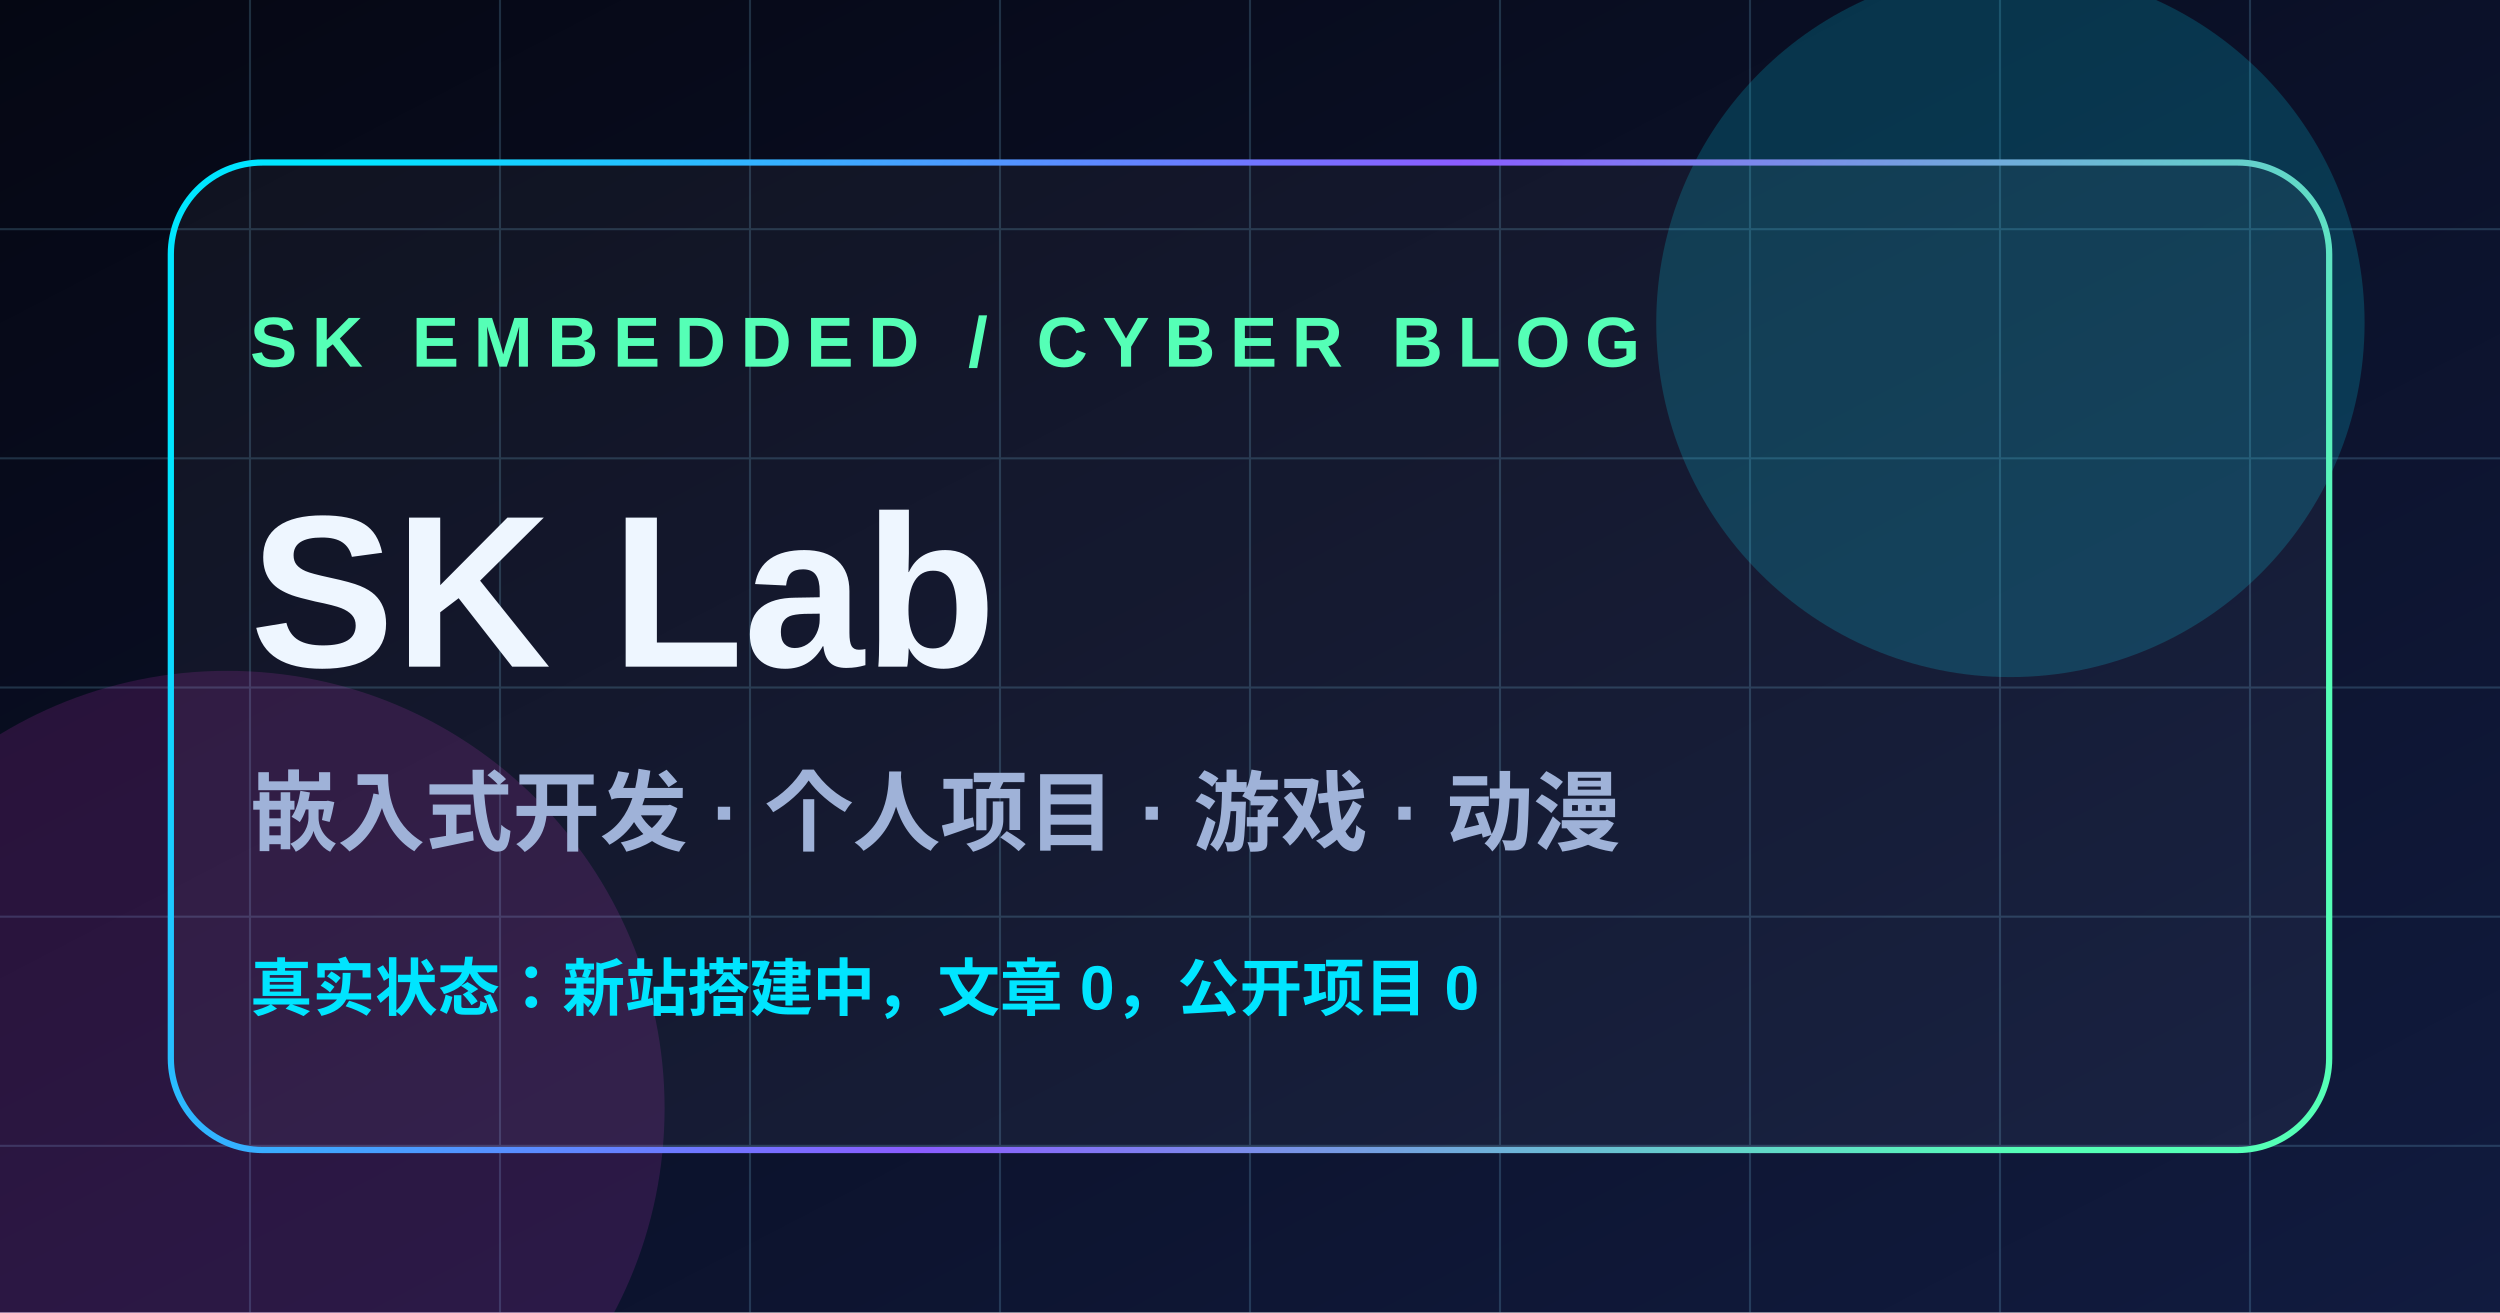
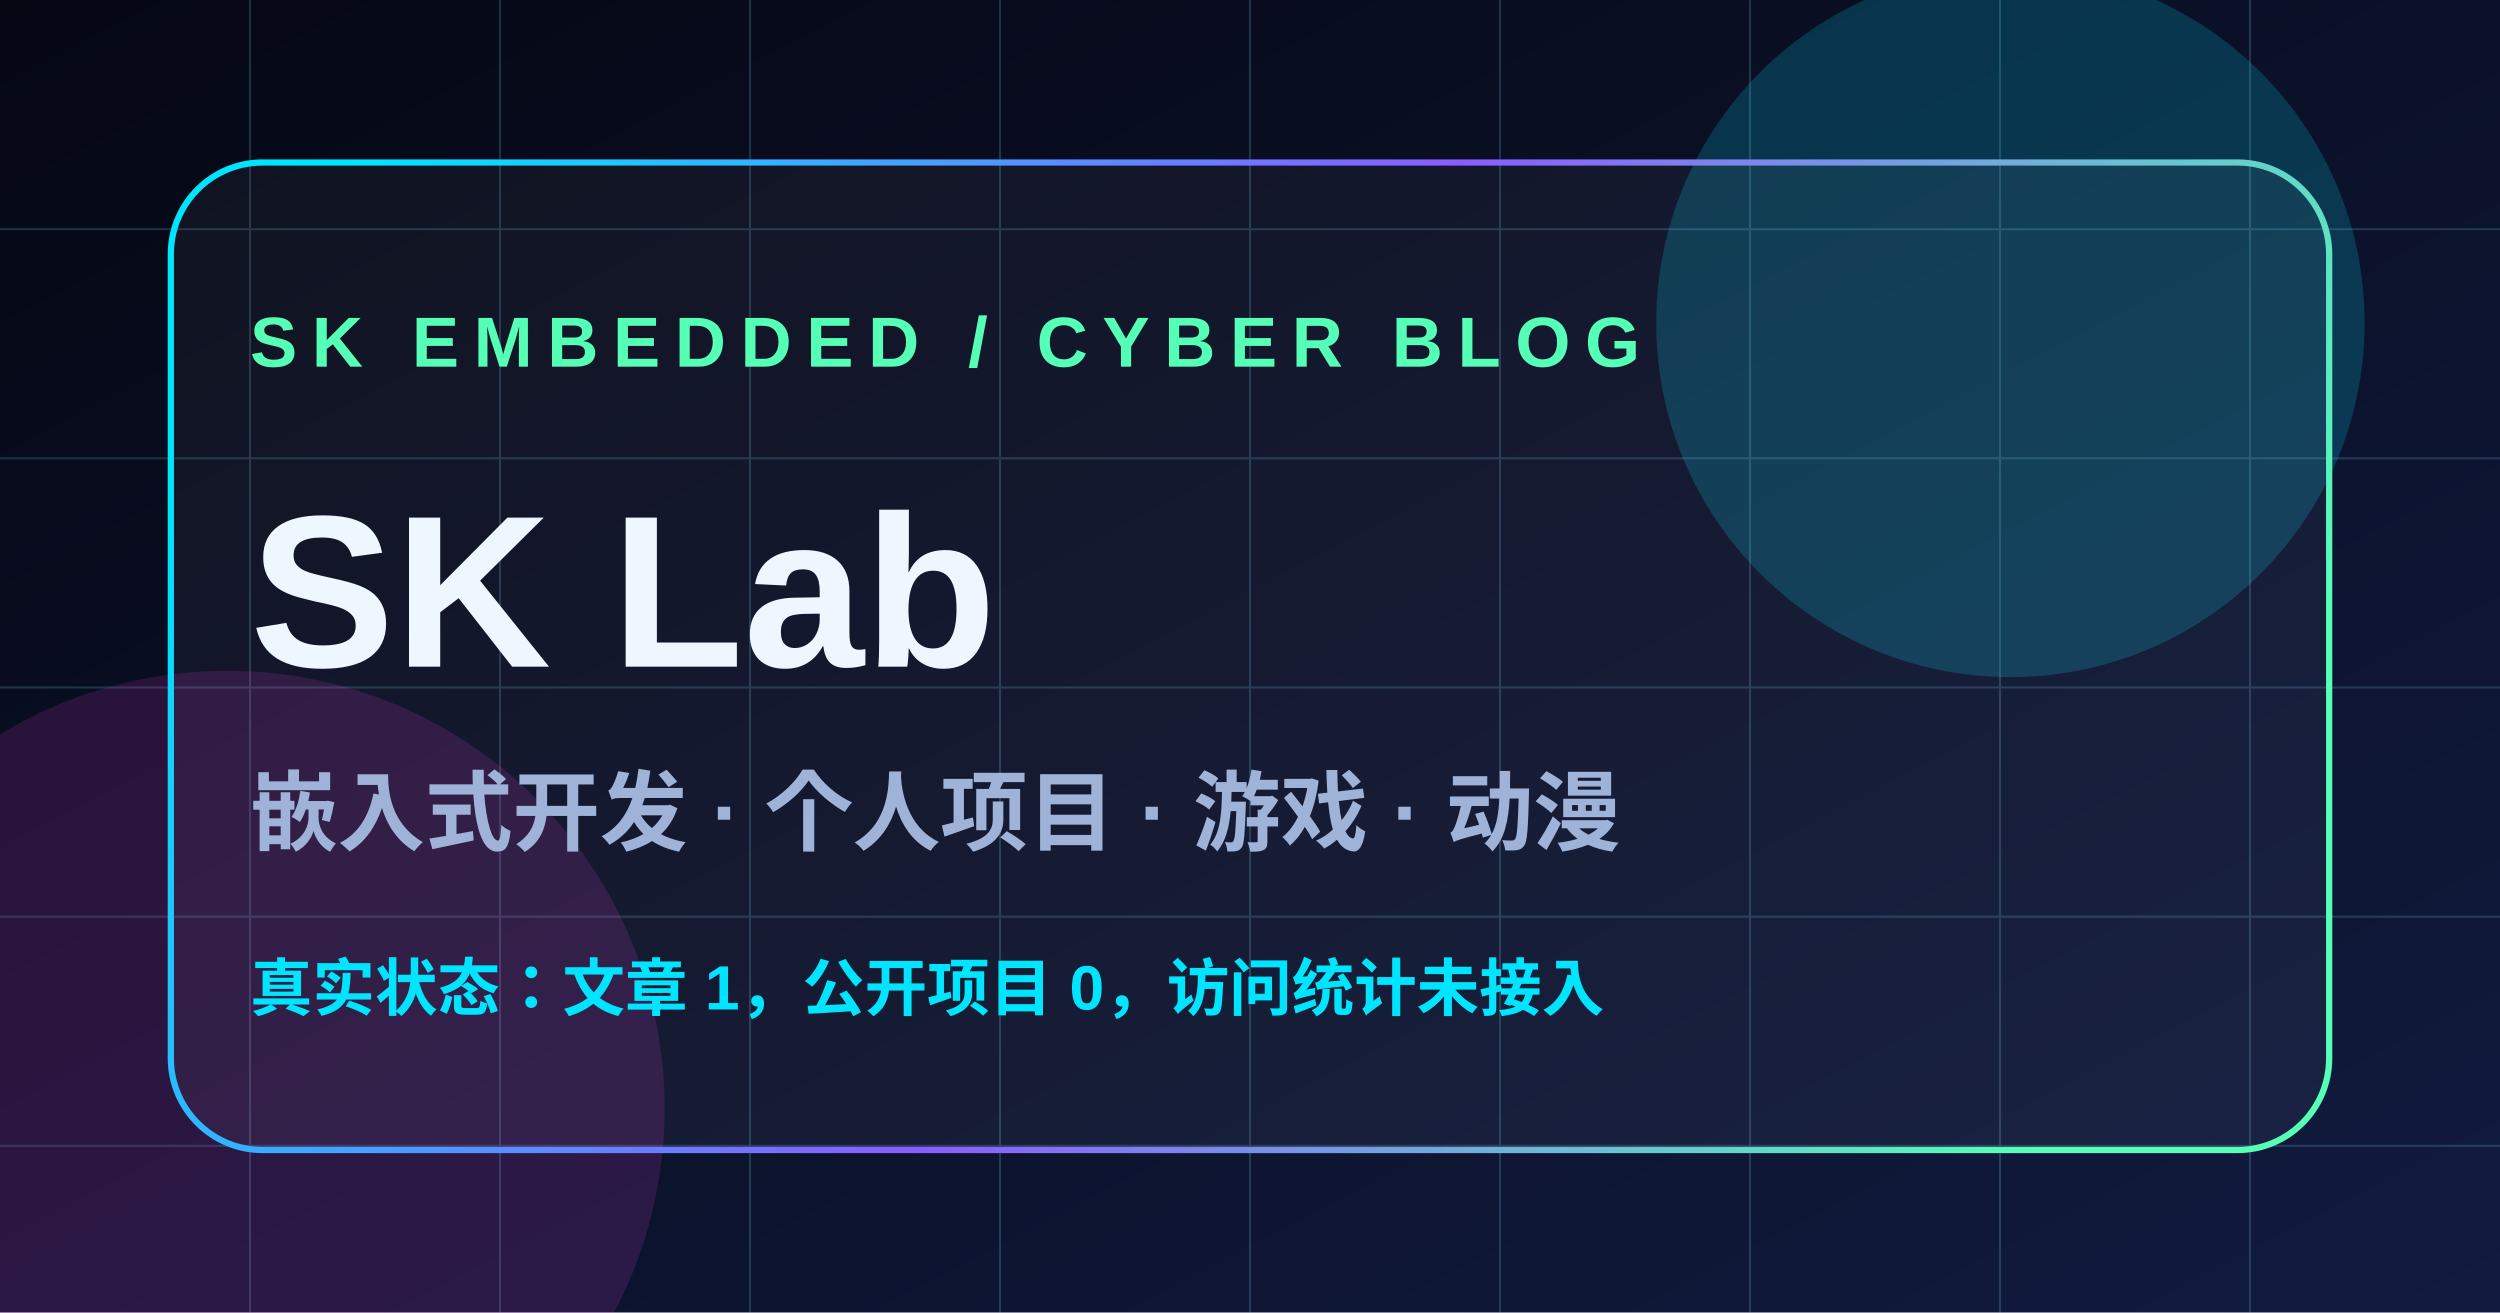
<svg xmlns="http://www.w3.org/2000/svg" viewBox="0 0 1200 630">
  <defs>
    <linearGradient id="bg" x1="0" x2="1" y1="0" y2="1">
      <stop stop-color="#050713" />
      <stop offset="1" stop-color="#111b3f" />
    </linearGradient>
    <linearGradient id="neon" x1="160" x2="980" y1="90" y2="540" gradientUnits="userSpaceOnUse">
      <stop stop-color="#00e5ff" />
      <stop offset="0.5" stop-color="#8a5cff" />
      <stop offset="1" stop-color="#55ffb6" />
    </linearGradient>
  </defs>
  <rect width="1200" height="630" fill="url(#bg)" />
  <g opacity="0.18" stroke="#8bdcff">
    <path d="M0 110H1200M0 220H1200M0 330H1200M0 440H1200M0 550H1200" />
    <path d="M120 0V630M240 0V630M360 0V630M480 0V630M600 0V630M720 0V630M840 0V630M960 0V630M1080 0V630" />
  </g>
  <circle cx="965" cy="155" r="170" fill="#00e5ff" opacity="0.18" />
  <circle cx="109" cy="532" r="210" fill="#ff3df2" opacity="0.13" />
  <rect x="82" y="78" width="1036" height="474" rx="44" fill="rgba(255,255,255,0.04)" stroke="url(#neon)" stroke-width="3" />
  <text x="120" y="176" fill="#55ffb6" font-family="Arial, sans-serif" font-size="34" font-weight="800" letter-spacing="7">SK EMBEDDED / CYBER BLOG</text>
  <text x="120" y="320" fill="#eef6ff" font-family="Arial, sans-serif" font-size="104" font-weight="900">SK Lab</text>
  <text x="120" y="405" fill="#9fb2d8" font-family="Arial, sans-serif" font-size="42" font-weight="700">嵌入式开发 · 个人项目 · 游戏 · 动漫</text>
-   <text x="120" y="485" fill="#00e5ff" font-family="Arial, sans-serif" font-size="30" font-weight="700">真实状态：新站搭建中，文章 0，公开项目 0</text>
+   <text x="120" y="485" fill="#00e5ff" font-family="Arial, sans-serif" font-size="30" font-weight="700">真实状态：文章 1，公开项目 0，访问统计未接入</text>
</svg>
